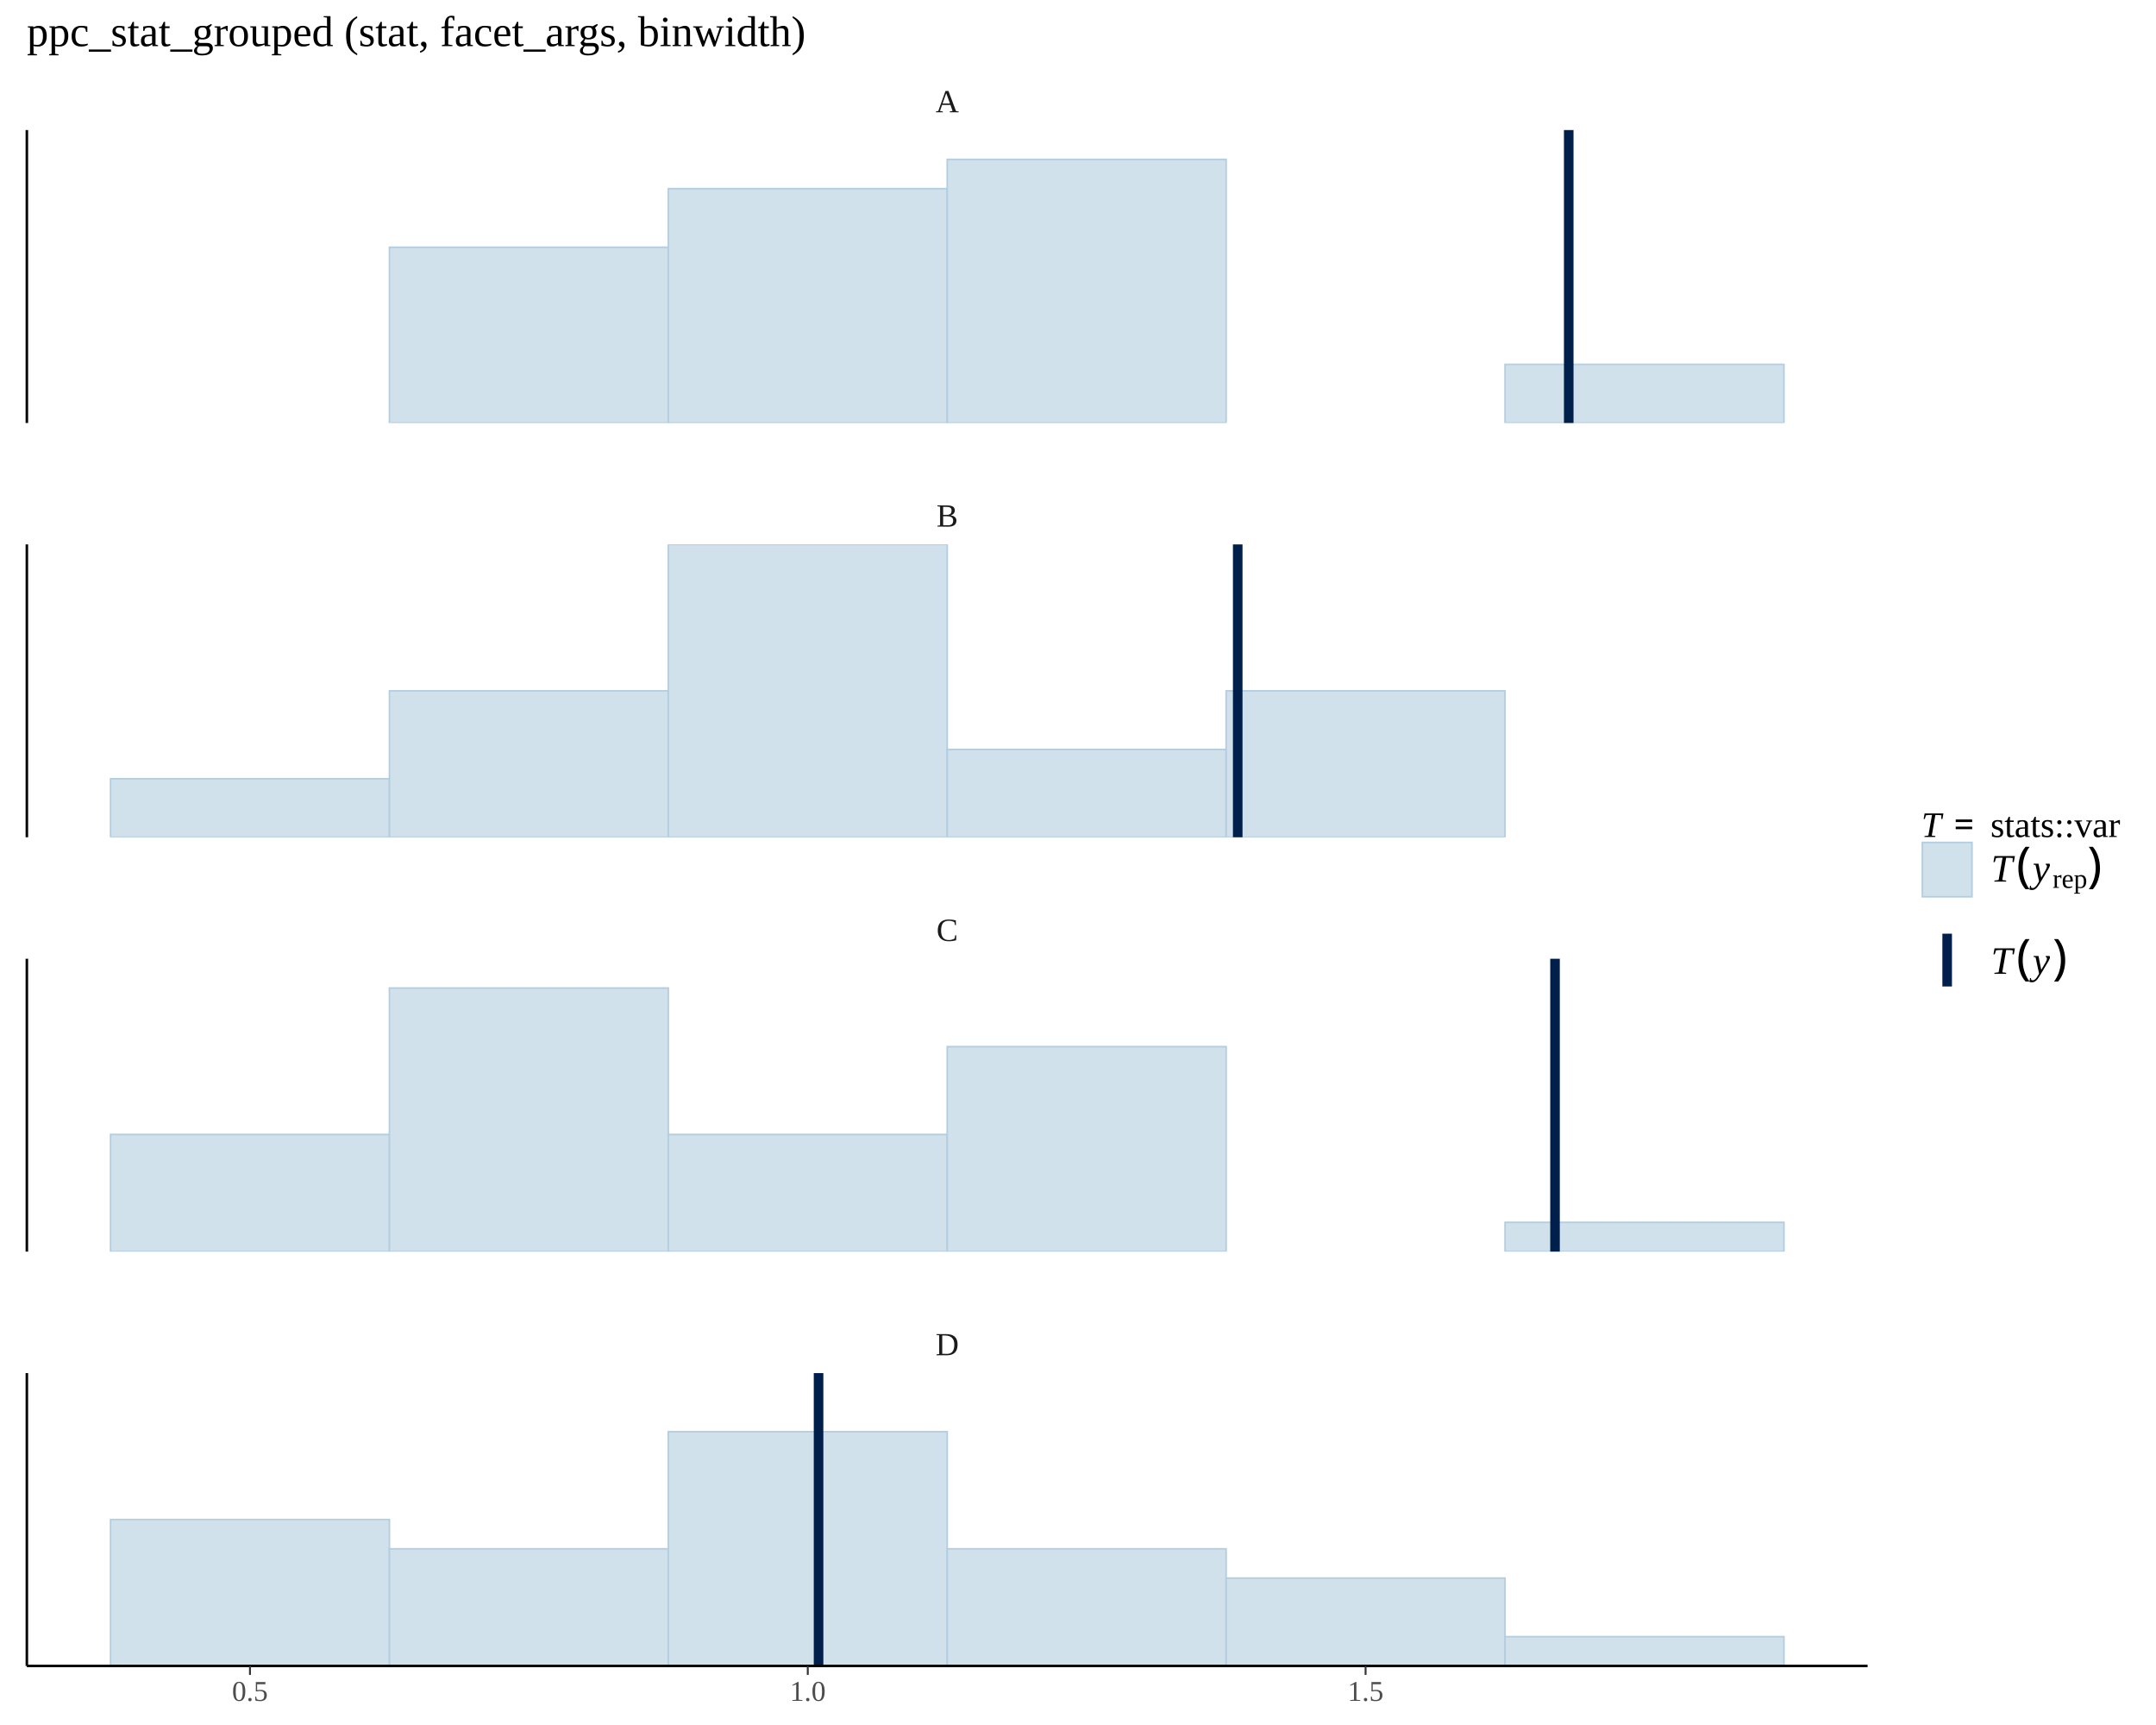
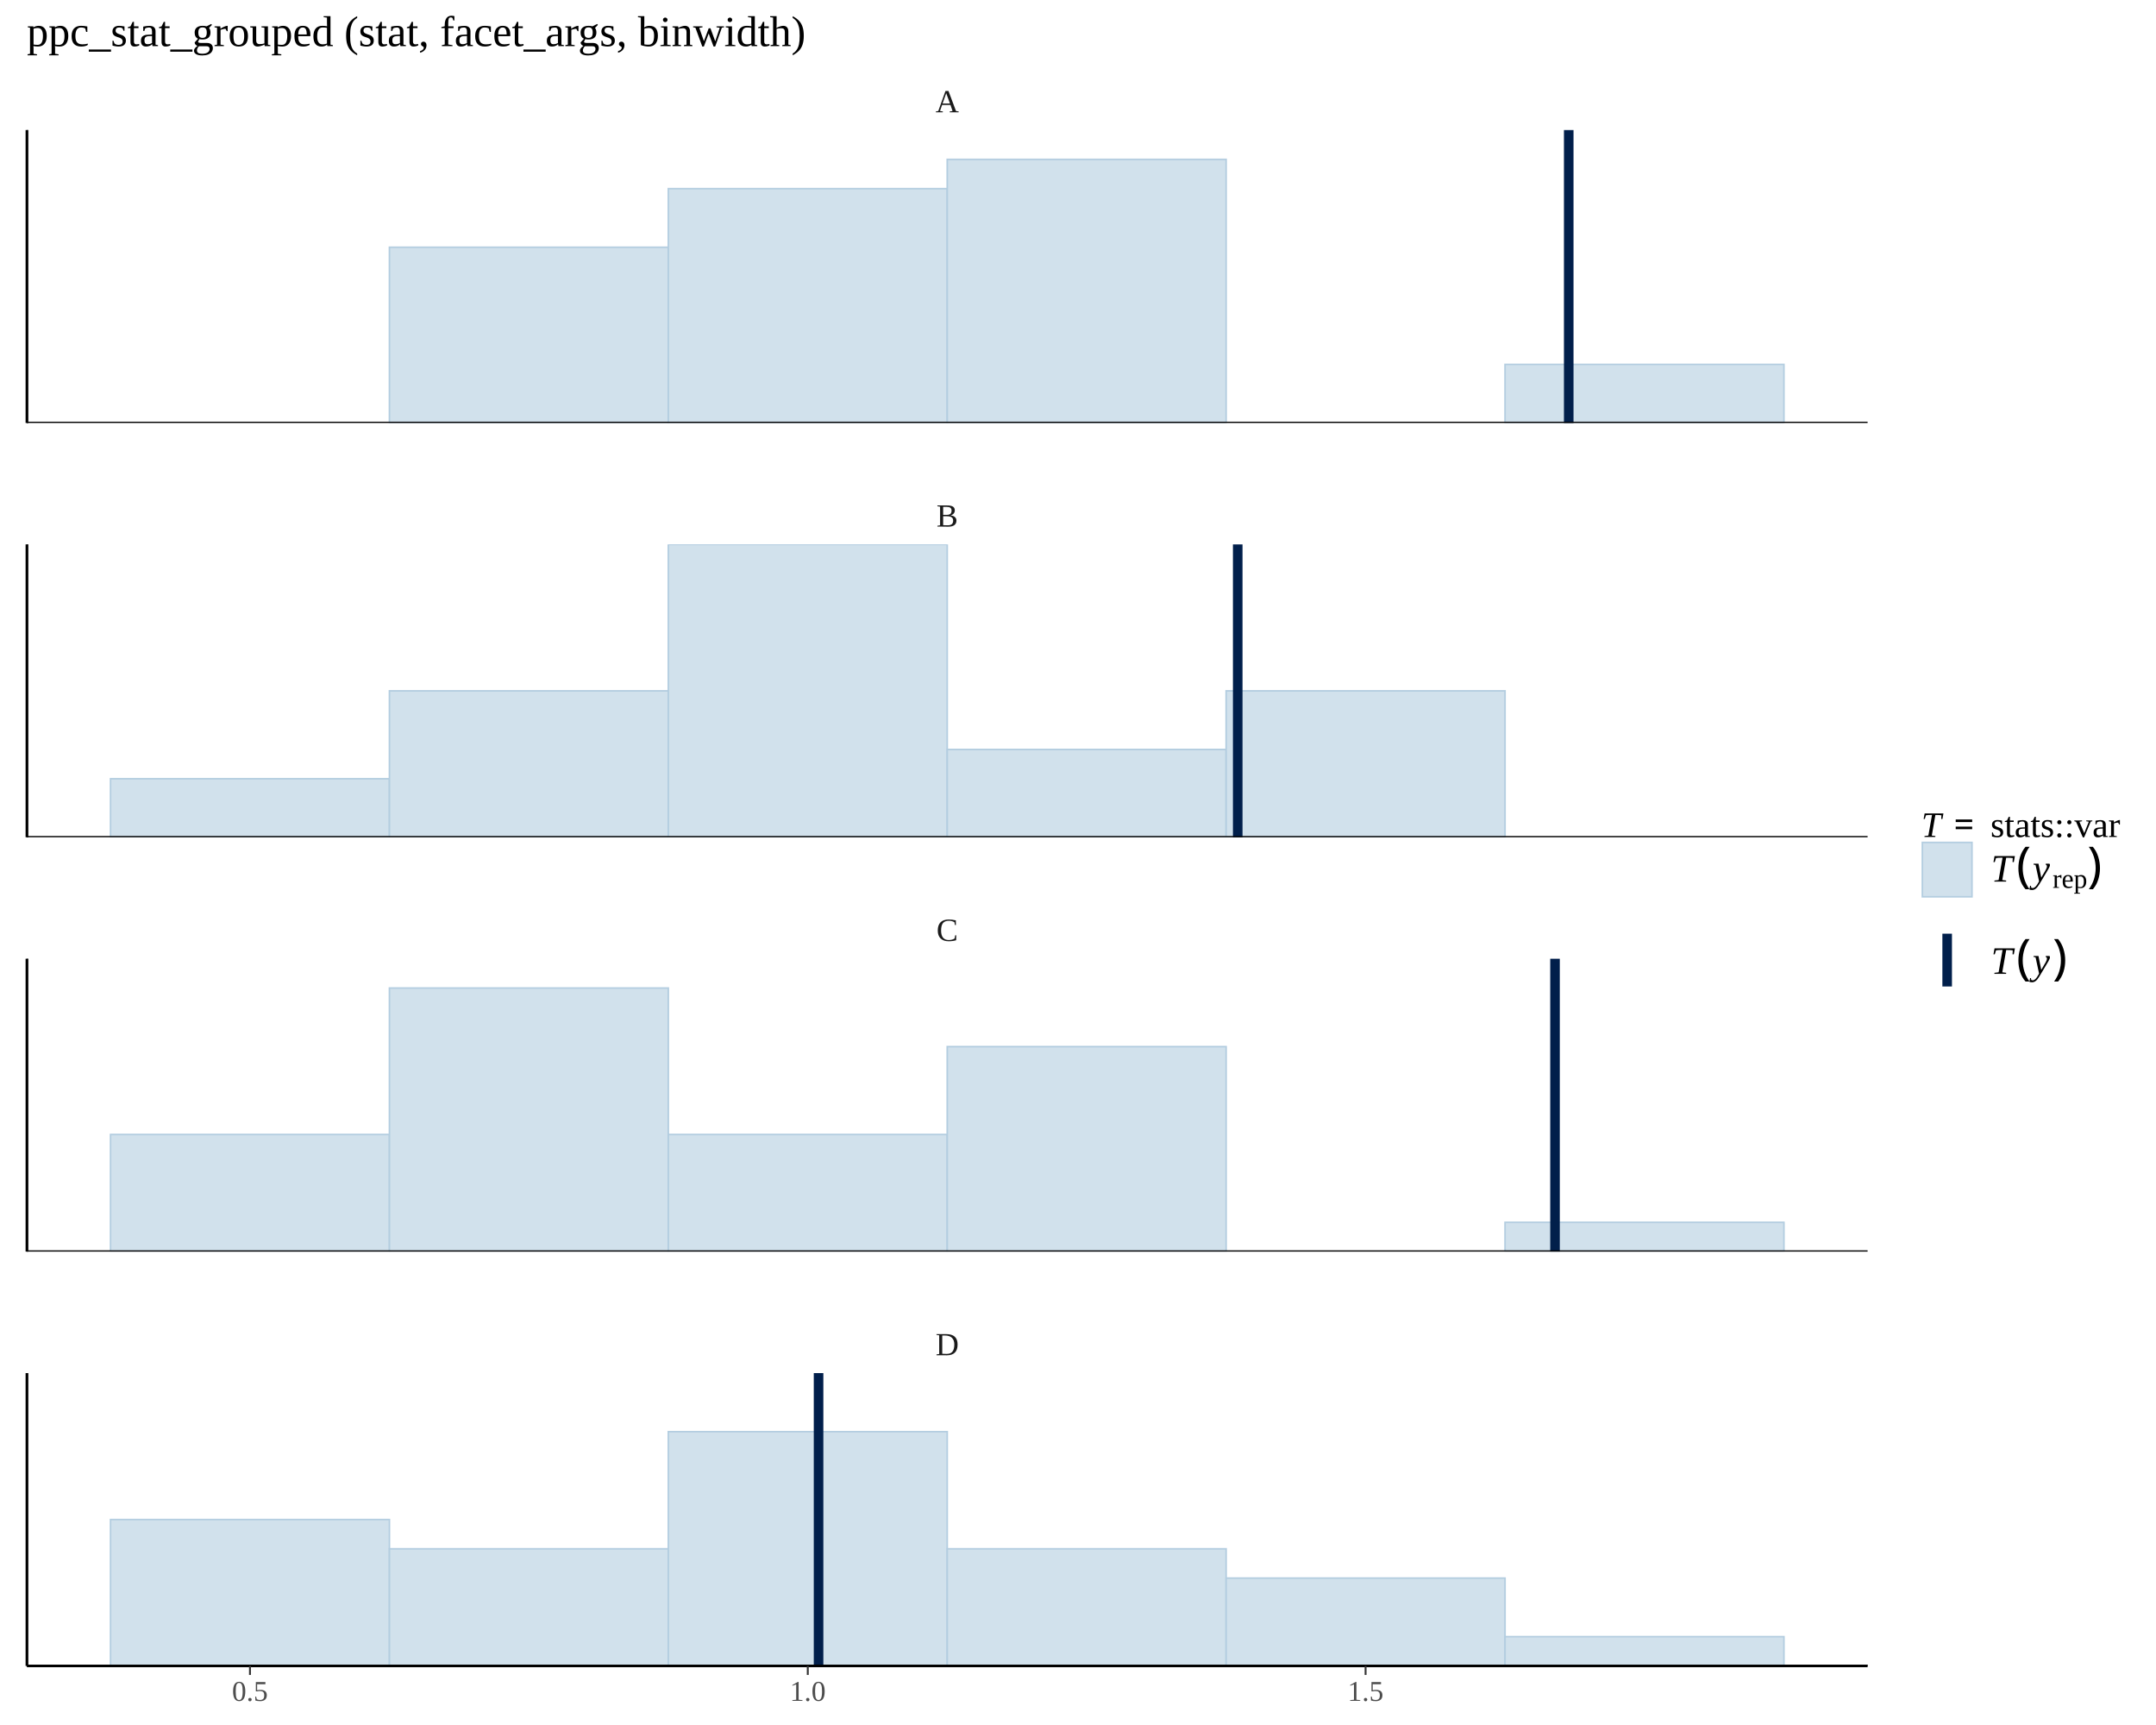
<svg xmlns="http://www.w3.org/2000/svg" viewBox="0 0 720.00 576.00">
  <defs>
    <style type="text/css">
    line, polyline, polygon, path, rect, circle {
      fill: none;
      stroke: #000000;
      stroke-linecap: round;
      stroke-linejoin: round;
      stroke-miterlimit: 10.00;
    }
  </style>
  </defs>
  <rect width="100%" height="100%" style="stroke: none; fill: #FFFFFF;" />
  <defs>
    <clipPath id="cpOC45N3w2MjMuNjl8MTQxLjI0fDQzLjQ0">
      <rect x="8.97" y="43.44" width="614.73" height="97.79" />
    </clipPath>
  </defs>
  <rect x="36.91" y="141.24" width="93.14" height="0.00" style="stroke-width: 0.53; stroke: #B3CDE0; stroke-linecap: square; stroke-linejoin: miter; fill: #D1E1EC;" clip-path="url(#cpOC45N3w2MjMuNjl8MTQxLjI0fDQzLjQ0)" />
  <rect x="130.05" y="82.56" width="93.14" height="58.68" style="stroke-width: 0.53; stroke: #B3CDE0; stroke-linecap: square; stroke-linejoin: miter; fill: #D1E1EC;" clip-path="url(#cpOC45N3w2MjMuNjl8MTQxLjI0fDQzLjQ0)" />
  <rect x="223.19" y="63.00" width="93.14" height="78.24" style="stroke-width: 0.53; stroke: #B3CDE0; stroke-linecap: square; stroke-linejoin: miter; fill: #D1E1EC;" clip-path="url(#cpOC45N3w2MjMuNjl8MTQxLjI0fDQzLjQ0)" />
  <rect x="316.33" y="53.22" width="93.14" height="88.01" style="stroke-width: 0.53; stroke: #B3CDE0; stroke-linecap: square; stroke-linejoin: miter; fill: #D1E1EC;" clip-path="url(#cpOC45N3w2MjMuNjl8MTQxLjI0fDQzLjQ0)" />
  <rect x="409.47" y="141.24" width="93.14" height="0.00" style="stroke-width: 0.53; stroke: #B3CDE0; stroke-linecap: square; stroke-linejoin: miter; fill: #D1E1EC;" clip-path="url(#cpOC45N3w2MjMuNjl8MTQxLjI0fDQzLjQ0)" />
  <rect x="502.61" y="121.68" width="93.14" height="19.56" style="stroke-width: 0.53; stroke: #B3CDE0; stroke-linecap: square; stroke-linejoin: miter; fill: #D1E1EC;" clip-path="url(#cpOC45N3w2MjMuNjl8MTQxLjI0fDQzLjQ0)" />
  <line x1="523.88" y1="141.24" x2="523.88" y2="43.44" style="stroke-width: 3.20; stroke: #011F4B; stroke-linecap: butt;" clip-path="url(#cpOC45N3w2MjMuNjl8MTQxLjI0fDQzLjQ0)" />
+   <line x1="8.97" y1="141.24" x2="623.69" y2="141.24" style="stroke-width: 0.85; stroke-linecap: butt;" clip-path="url(#cpOC45N3w2MjMuNjl8MTQxLjI0fDQzLjQ0)" />
+   <line x1="8.97" y1="141.24" x2="8.97" y2="43.44" style="stroke-width: 0.85; stroke-linecap: butt;" clip-path="url(#cpOC45N3w2MjMuNjl8MTQxLjI0fDQzLjQ0)" />
  <defs>
    <clipPath id="cpMC4wMHw3MjAuMDB8NTc2LjAwfDAuMDA=">
      <rect x="0.00" y="0.00" width="720.00" height="576.00" />
    </clipPath>
  </defs>
  <defs>
    <clipPath id="cpOC45N3w2MjMuNjl8Mjc5LjU4fDE4MS43OQ==">
      <rect x="8.97" y="181.79" width="614.73" height="97.79" />
    </clipPath>
  </defs>
  <rect x="36.91" y="260.03" width="93.14" height="19.56" style="stroke-width: 0.53; stroke: #B3CDE0; stroke-linecap: square; stroke-linejoin: miter; fill: #D1E1EC;" clip-path="url(#cpOC45N3w2MjMuNjl8Mjc5LjU4fDE4MS43OQ==)" />
  <rect x="130.05" y="230.69" width="93.14" height="48.90" style="stroke-width: 0.53; stroke: #B3CDE0; stroke-linecap: square; stroke-linejoin: miter; fill: #D1E1EC;" clip-path="url(#cpOC45N3w2MjMuNjl8Mjc5LjU4fDE4MS43OQ==)" />
  <rect x="223.19" y="181.79" width="93.14" height="97.79" style="stroke-width: 0.53; stroke: #B3CDE0; stroke-linecap: square; stroke-linejoin: miter; fill: #D1E1EC;" clip-path="url(#cpOC45N3w2MjMuNjl8Mjc5LjU4fDE4MS43OQ==)" />
  <rect x="316.33" y="250.25" width="93.14" height="29.34" style="stroke-width: 0.53; stroke: #B3CDE0; stroke-linecap: square; stroke-linejoin: miter; fill: #D1E1EC;" clip-path="url(#cpOC45N3w2MjMuNjl8Mjc5LjU4fDE4MS43OQ==)" />
  <rect x="409.47" y="230.69" width="93.14" height="48.90" style="stroke-width: 0.53; stroke: #B3CDE0; stroke-linecap: square; stroke-linejoin: miter; fill: #D1E1EC;" clip-path="url(#cpOC45N3w2MjMuNjl8Mjc5LjU4fDE4MS43OQ==)" />
  <rect x="502.61" y="279.58" width="93.14" height="0.00" style="stroke-width: 0.53; stroke: #B3CDE0; stroke-linecap: square; stroke-linejoin: miter; fill: #D1E1EC;" clip-path="url(#cpOC45N3w2MjMuNjl8Mjc5LjU4fDE4MS43OQ==)" />
  <line x1="413.34" y1="279.58" x2="413.34" y2="181.79" style="stroke-width: 3.20; stroke: #011F4B; stroke-linecap: butt;" clip-path="url(#cpOC45N3w2MjMuNjl8Mjc5LjU4fDE4MS43OQ==)" />
+   <line x1="8.97" y1="279.58" x2="623.69" y2="279.58" style="stroke-width: 0.85; stroke-linecap: butt;" clip-path="url(#cpOC45N3w2MjMuNjl8Mjc5LjU4fDE4MS43OQ==)" />
+   <line x1="8.97" y1="279.58" x2="8.97" y2="181.79" style="stroke-width: 0.85; stroke-linecap: butt;" clip-path="url(#cpOC45N3w2MjMuNjl8Mjc5LjU4fDE4MS43OQ==)" />
  <defs>
    <clipPath id="cpMC4wMHw3MjAuMDB8NTc2LjAwfDAuMDA=">
      <rect x="0.00" y="0.00" width="720.00" height="576.00" />
    </clipPath>
  </defs>
  <defs>
    <clipPath id="cpOC45N3w2MjMuNjl8NDE3LjkzfDMyMC4xNA==">
      <rect x="8.97" y="320.14" width="614.73" height="97.79" />
    </clipPath>
  </defs>
  <rect x="36.91" y="378.82" width="93.14" height="39.12" style="stroke-width: 0.53; stroke: #B3CDE0; stroke-linecap: square; stroke-linejoin: miter; fill: #D1E1EC;" clip-path="url(#cpOC45N3w2MjMuNjl8NDE3LjkzfDMyMC4xNA==)" />
  <rect x="130.05" y="329.92" width="93.14" height="88.01" style="stroke-width: 0.53; stroke: #B3CDE0; stroke-linecap: square; stroke-linejoin: miter; fill: #D1E1EC;" clip-path="url(#cpOC45N3w2MjMuNjl8NDE3LjkzfDMyMC4xNA==)" />
  <rect x="223.19" y="378.82" width="93.14" height="39.12" style="stroke-width: 0.53; stroke: #B3CDE0; stroke-linecap: square; stroke-linejoin: miter; fill: #D1E1EC;" clip-path="url(#cpOC45N3w2MjMuNjl8NDE3LjkzfDMyMC4xNA==)" />
  <rect x="316.33" y="349.48" width="93.14" height="68.46" style="stroke-width: 0.53; stroke: #B3CDE0; stroke-linecap: square; stroke-linejoin: miter; fill: #D1E1EC;" clip-path="url(#cpOC45N3w2MjMuNjl8NDE3LjkzfDMyMC4xNA==)" />
  <rect x="409.47" y="417.93" width="93.14" height="0.00" style="stroke-width: 0.53; stroke: #B3CDE0; stroke-linecap: square; stroke-linejoin: miter; fill: #D1E1EC;" clip-path="url(#cpOC45N3w2MjMuNjl8NDE3LjkzfDMyMC4xNA==)" />
  <rect x="502.61" y="408.15" width="93.14" height="9.78" style="stroke-width: 0.53; stroke: #B3CDE0; stroke-linecap: square; stroke-linejoin: miter; fill: #D1E1EC;" clip-path="url(#cpOC45N3w2MjMuNjl8NDE3LjkzfDMyMC4xNA==)" />
  <line x1="519.30" y1="417.93" x2="519.30" y2="320.14" style="stroke-width: 3.20; stroke: #011F4B; stroke-linecap: butt;" clip-path="url(#cpOC45N3w2MjMuNjl8NDE3LjkzfDMyMC4xNA==)" />
+   <line x1="8.97" y1="417.93" x2="623.69" y2="417.93" style="stroke-width: 0.85; stroke-linecap: butt;" clip-path="url(#cpOC45N3w2MjMuNjl8NDE3LjkzfDMyMC4xNA==)" />
+   <line x1="8.97" y1="417.93" x2="8.97" y2="320.14" style="stroke-width: 0.85; stroke-linecap: butt;" clip-path="url(#cpOC45N3w2MjMuNjl8NDE3LjkzfDMyMC4xNA==)" />
  <defs>
    <clipPath id="cpMC4wMHw3MjAuMDB8NTc2LjAwfDAuMDA=">
      <rect x="0.00" y="0.00" width="720.00" height="576.00" />
    </clipPath>
  </defs>
  <defs>
    <clipPath id="cpOC45N3w2MjMuNjl8NTU2LjI4fDQ1OC40OQ==">
      <rect x="8.97" y="458.49" width="614.73" height="97.79" />
    </clipPath>
  </defs>
  <rect x="36.91" y="507.39" width="93.14" height="48.90" style="stroke-width: 0.53; stroke: #B3CDE0; stroke-linecap: square; stroke-linejoin: miter; fill: #D1E1EC;" clip-path="url(#cpOC45N3w2MjMuNjl8NTU2LjI4fDQ1OC40OQ==)" />
  <rect x="130.05" y="517.17" width="93.14" height="39.12" style="stroke-width: 0.53; stroke: #B3CDE0; stroke-linecap: square; stroke-linejoin: miter; fill: #D1E1EC;" clip-path="url(#cpOC45N3w2MjMuNjl8NTU2LjI4fDQ1OC40OQ==)" />
  <rect x="223.19" y="478.05" width="93.14" height="78.24" style="stroke-width: 0.53; stroke: #B3CDE0; stroke-linecap: square; stroke-linejoin: miter; fill: #D1E1EC;" clip-path="url(#cpOC45N3w2MjMuNjl8NTU2LjI4fDQ1OC40OQ==)" />
  <rect x="316.33" y="517.17" width="93.14" height="39.12" style="stroke-width: 0.53; stroke: #B3CDE0; stroke-linecap: square; stroke-linejoin: miter; fill: #D1E1EC;" clip-path="url(#cpOC45N3w2MjMuNjl8NTU2LjI4fDQ1OC40OQ==)" />
  <rect x="409.47" y="526.94" width="93.14" height="29.34" style="stroke-width: 0.53; stroke: #B3CDE0; stroke-linecap: square; stroke-linejoin: miter; fill: #D1E1EC;" clip-path="url(#cpOC45N3w2MjMuNjl8NTU2LjI4fDQ1OC40OQ==)" />
  <rect x="502.61" y="546.50" width="93.14" height="9.78" style="stroke-width: 0.53; stroke: #B3CDE0; stroke-linecap: square; stroke-linejoin: miter; fill: #D1E1EC;" clip-path="url(#cpOC45N3w2MjMuNjl8NTU2LjI4fDQ1OC40OQ==)" />
  <line x1="273.36" y1="556.28" x2="273.36" y2="458.49" style="stroke-width: 3.20; stroke: #011F4B; stroke-linecap: butt;" clip-path="url(#cpOC45N3w2MjMuNjl8NTU2LjI4fDQ1OC40OQ==)" />
+   <line x1="8.97" y1="556.28" x2="623.69" y2="556.28" style="stroke-width: 0.85; stroke-linecap: butt;" clip-path="url(#cpOC45N3w2MjMuNjl8NTU2LjI4fDQ1OC40OQ==)" />
+   <line x1="8.97" y1="556.28" x2="8.97" y2="458.49" style="stroke-width: 0.85; stroke-linecap: butt;" clip-path="url(#cpOC45N3w2MjMuNjl8NTU2LjI4fDQ1OC40OQ==)" />
  <defs>
    <clipPath id="cpMC4wMHw3MjAuMDB8NTc2LjAwfDAuMDA=">
      <rect x="0.00" y="0.00" width="720.00" height="576.00" />
    </clipPath>
  </defs>
  <defs>
    <clipPath id="cpOC45N3w2MjMuNjl8NDU4LjQ5fDQzOS41Mw==">
      <rect x="8.97" y="439.53" width="614.73" height="18.95" />
    </clipPath>
  </defs>
  <g clip-path="url(#cpOC45N3w2MjMuNjl8NDU4LjQ5fDQzOS41Mw==)">
    <text x="312.43" y="452.54" style="font-size: 10.80px; fill: #1A1A1A; font-family: Liberation Serif;" textLength="7.80px" lengthAdjust="spacingAndGlyphs">D</text>
  </g>
  <defs>
    <clipPath id="cpMC4wMHw3MjAuMDB8NTc2LjAwfDAuMDA=">
      <rect x="0.00" y="0.00" width="720.00" height="576.00" />
    </clipPath>
  </defs>
  <defs>
    <clipPath id="cpOC45N3w2MjMuNjl8MzIwLjE0fDMwMS4xOA==">
      <rect x="8.97" y="301.18" width="614.73" height="18.95" />
    </clipPath>
  </defs>
  <g clip-path="url(#cpOC45N3w2MjMuNjl8MzIwLjE0fDMwMS4xOA==)">
    <text x="312.73" y="314.19" style="font-size: 10.80px; fill: #1A1A1A; font-family: Liberation Serif;" textLength="7.20px" lengthAdjust="spacingAndGlyphs">C</text>
  </g>
  <defs>
    <clipPath id="cpMC4wMHw3MjAuMDB8NTc2LjAwfDAuMDA=">
      <rect x="0.00" y="0.00" width="720.00" height="576.00" />
    </clipPath>
  </defs>
  <defs>
    <clipPath id="cpOC45N3w2MjMuNjl8MTgxLjc5fDE2Mi44NA==">
      <rect x="8.97" y="162.84" width="614.73" height="18.95" />
    </clipPath>
  </defs>
  <g clip-path="url(#cpOC45N3w2MjMuNjl8MTgxLjc5fDE2Mi44NA==)">
    <text x="312.73" y="175.84" style="font-size: 10.80px; fill: #1A1A1A; font-family: Liberation Serif;" textLength="7.20px" lengthAdjust="spacingAndGlyphs">B</text>
  </g>
  <defs>
    <clipPath id="cpMC4wMHw3MjAuMDB8NTc2LjAwfDAuMDA=">
      <rect x="0.00" y="0.00" width="720.00" height="576.00" />
    </clipPath>
  </defs>
  <defs>
    <clipPath id="cpOC45N3w2MjMuNjl8NDMuNDR8MjQuNDk=">
      <rect x="8.97" y="24.49" width="614.73" height="18.95" />
    </clipPath>
  </defs>
  <g clip-path="url(#cpOC45N3w2MjMuNjl8NDMuNDR8MjQuNDk=)">
    <text x="312.43" y="37.50" style="font-size: 10.80px; fill: #1A1A1A; font-family: Liberation Serif;" textLength="7.80px" lengthAdjust="spacingAndGlyphs">A</text>
  </g>
  <defs>
    <clipPath id="cpMC4wMHw3MjAuMDB8NTc2LjAwfDAuMDA=">
      <rect x="0.00" y="0.00" width="720.00" height="576.00" />
    </clipPath>
  </defs>
  <polyline points="8.97,556.28 623.69,556.28 " style="stroke-width: 0.85; stroke-linecap: butt;" clip-path="url(#cpMC4wMHw3MjAuMDB8NTc2LjAwfDAuMDA=)" />
  <polyline points="83.48,559.27 83.48,556.28 " style="stroke-width: 0.64; stroke: #333333; stroke-linecap: butt;" clip-path="url(#cpMC4wMHw3MjAuMDB8NTc2LjAwfDAuMDA=)" />
  <polyline points="269.76,559.27 269.76,556.28 " style="stroke-width: 0.64; stroke: #333333; stroke-linecap: butt;" clip-path="url(#cpMC4wMHw3MjAuMDB8NTc2LjAwfDAuMDA=)" />
  <polyline points="456.04,559.27 456.04,556.28 " style="stroke-width: 0.64; stroke: #333333; stroke-linecap: butt;" clip-path="url(#cpMC4wMHw3MjAuMDB8NTc2LjAwfDAuMDA=)" />
  <g clip-path="url(#cpMC4wMHw3MjAuMDB8NTc2LjAwfDAuMDA=)">
    <text x="77.48" y="567.94" style="font-size: 9.60px; fill: #4D4D4D; font-family: Liberation Serif;" textLength="12.00px" lengthAdjust="spacingAndGlyphs">0.5</text>
  </g>
  <g clip-path="url(#cpMC4wMHw3MjAuMDB8NTc2LjAwfDAuMDA=)">
    <text x="263.76" y="567.94" style="font-size: 9.60px; fill: #4D4D4D; font-family: Liberation Serif;" textLength="12.00px" lengthAdjust="spacingAndGlyphs">1.0</text>
  </g>
  <g clip-path="url(#cpMC4wMHw3MjAuMDB8NTc2LjAwfDAuMDA=)">
    <text x="450.04" y="567.94" style="font-size: 9.60px; fill: #4D4D4D; font-family: Liberation Serif;" textLength="12.00px" lengthAdjust="spacingAndGlyphs">1.5</text>
  </g>
  <polyline points="8.97,141.24 8.97,43.44 " style="stroke-width: 0.85; stroke-linecap: butt;" clip-path="url(#cpMC4wMHw3MjAuMDB8NTc2LjAwfDAuMDA=)" />
  <polyline points="8.97,279.58 8.97,181.79 " style="stroke-width: 0.85; stroke-linecap: butt;" clip-path="url(#cpMC4wMHw3MjAuMDB8NTc2LjAwfDAuMDA=)" />
  <polyline points="8.97,417.93 8.97,320.14 " style="stroke-width: 0.85; stroke-linecap: butt;" clip-path="url(#cpMC4wMHw3MjAuMDB8NTc2LjAwfDAuMDA=)" />
  <polyline points="8.97,556.28 8.97,458.49 " style="stroke-width: 0.85; stroke-linecap: butt;" clip-path="url(#cpMC4wMHw3MjAuMDB8NTc2LjAwfDAuMDA=)" />
  <g clip-path="url(#cpMC4wMHw3MjAuMDB8NTc2LjAwfDAuMDA=)">
    <text x="641.62" y="279.48" style="font-size: 12.00px; font-style: italic; font-family: Liberation Serif;" textLength="6.67px" lengthAdjust="spacingAndGlyphs">T</text>
  </g>
  <g clip-path="url(#cpMC4wMHw3MjAuMDB8NTc2LjAwfDAuMDA=)">
    <text x="652.44" y="279.48" style="font-size: 12.00px; font-family: Symbola;" textLength="9.33px" lengthAdjust="spacingAndGlyphs">=</text>
  </g>
  <g clip-path="url(#cpMC4wMHw3MjAuMDB8NTc2LjAwfDAuMDA=)">
    <text x="664.73" y="279.48" style="font-size: 12.00px; font-family: Liberation Serif;" textLength="43.31px" lengthAdjust="spacingAndGlyphs">stats::var</text>
  </g>
  <rect x="641.98" y="281.30" width="16.57" height="18.15" style="stroke-width: 0.53; stroke: #B3CDE0; stroke-linecap: square; stroke-linejoin: miter; fill: #D1E1EC;" clip-path="url(#cpMC4wMHw3MjAuMDB8NTc2LjAwfDAuMDA=)" />
  <g clip-path="url(#cpMC4wMHw3MjAuMDB8NTc2LjAwfDAuMDA=)">
    <text x="664.88" y="294.37" style="font-size: 13.00px; font-style: italic; font-family: Liberation Serif;" textLength="7.23px" lengthAdjust="spacingAndGlyphs">T</text>
  </g>
  <g clip-path="url(#cpMC4wMHw3MjAuMDB8NTc2LjAwfDAuMDA=)">
    <text x="673.39" y="294.37" style="font-size: 16.25px; font-family: Symbola;" textLength="5.41px" lengthAdjust="spacingAndGlyphs">(</text>
  </g>
  <g clip-path="url(#cpMC4wMHw3MjAuMDB8NTc2LjAwfDAuMDA=)">
    <text x="678.80" y="294.37" style="font-size: 13.00px; font-style: italic; font-family: Liberation Serif;" textLength="5.77px" lengthAdjust="spacingAndGlyphs">y</text>
  </g>
  <g clip-path="url(#cpMC4wMHw3MjAuMDB8NTc2LjAwfDAuMDA=)">
    <text x="685.46" y="296.46" style="font-size: 9.10px; font-family: Liberation Serif;" textLength="3.03px" lengthAdjust="spacingAndGlyphs">r</text>
  </g>
  <g clip-path="url(#cpMC4wMHw3MjAuMDB8NTc2LjAwfDAuMDA=)">
    <text x="688.49" y="296.46" style="font-size: 9.10px; font-family: Liberation Serif;" textLength="4.03px" lengthAdjust="spacingAndGlyphs">e</text>
  </g>
  <g clip-path="url(#cpMC4wMHw3MjAuMDB8NTc2LjAwfDAuMDA=)">
    <text x="692.52" y="296.46" style="font-size: 9.10px; font-family: Liberation Serif;" textLength="4.55px" lengthAdjust="spacingAndGlyphs">p</text>
  </g>
  <g clip-path="url(#cpMC4wMHw3MjAuMDB8NTc2LjAwfDAuMDA=)">
    <text x="697.07" y="294.37" style="font-size: 16.25px; font-family: Symbola;" textLength="5.41px" lengthAdjust="spacingAndGlyphs">)</text>
  </g>
  <line x1="650.26" y1="329.40" x2="650.26" y2="311.76" style="stroke-width: 3.20; stroke: #011F4B; stroke-linecap: butt;" clip-path="url(#cpMC4wMHw3MjAuMDB8NTc2LjAwfDAuMDA=)" />
  <g clip-path="url(#cpMC4wMHw3MjAuMDB8NTc2LjAwfDAuMDA=)">
    <text x="664.88" y="325.18" style="font-size: 13.00px; font-style: italic; font-family: Liberation Serif;" textLength="7.23px" lengthAdjust="spacingAndGlyphs">T</text>
  </g>
  <g clip-path="url(#cpMC4wMHw3MjAuMDB8NTc2LjAwfDAuMDA=)">
    <text x="673.39" y="325.18" style="font-size: 16.25px; font-family: Symbola;" textLength="5.41px" lengthAdjust="spacingAndGlyphs">(</text>
  </g>
  <g clip-path="url(#cpMC4wMHw3MjAuMDB8NTc2LjAwfDAuMDA=)">
    <text x="678.80" y="325.18" style="font-size: 13.00px; font-style: italic; font-family: Liberation Serif;" textLength="5.77px" lengthAdjust="spacingAndGlyphs">y</text>
  </g>
  <g clip-path="url(#cpMC4wMHw3MjAuMDB8NTc2LjAwfDAuMDA=)">
    <text x="685.46" y="325.18" style="font-size: 16.25px; font-family: Symbola;" textLength="5.41px" lengthAdjust="spacingAndGlyphs">)</text>
  </g>
  <g clip-path="url(#cpMC4wMHw3MjAuMDB8NTc2LjAwfDAuMDA=)">
    <text x="8.97" y="15.40" style="font-size: 14.40px; font-family: Liberation Serif;" textLength="260.03px" lengthAdjust="spacingAndGlyphs">ppc_stat_grouped (stat, facet_args, binwidth)</text>
  </g>
</svg>
